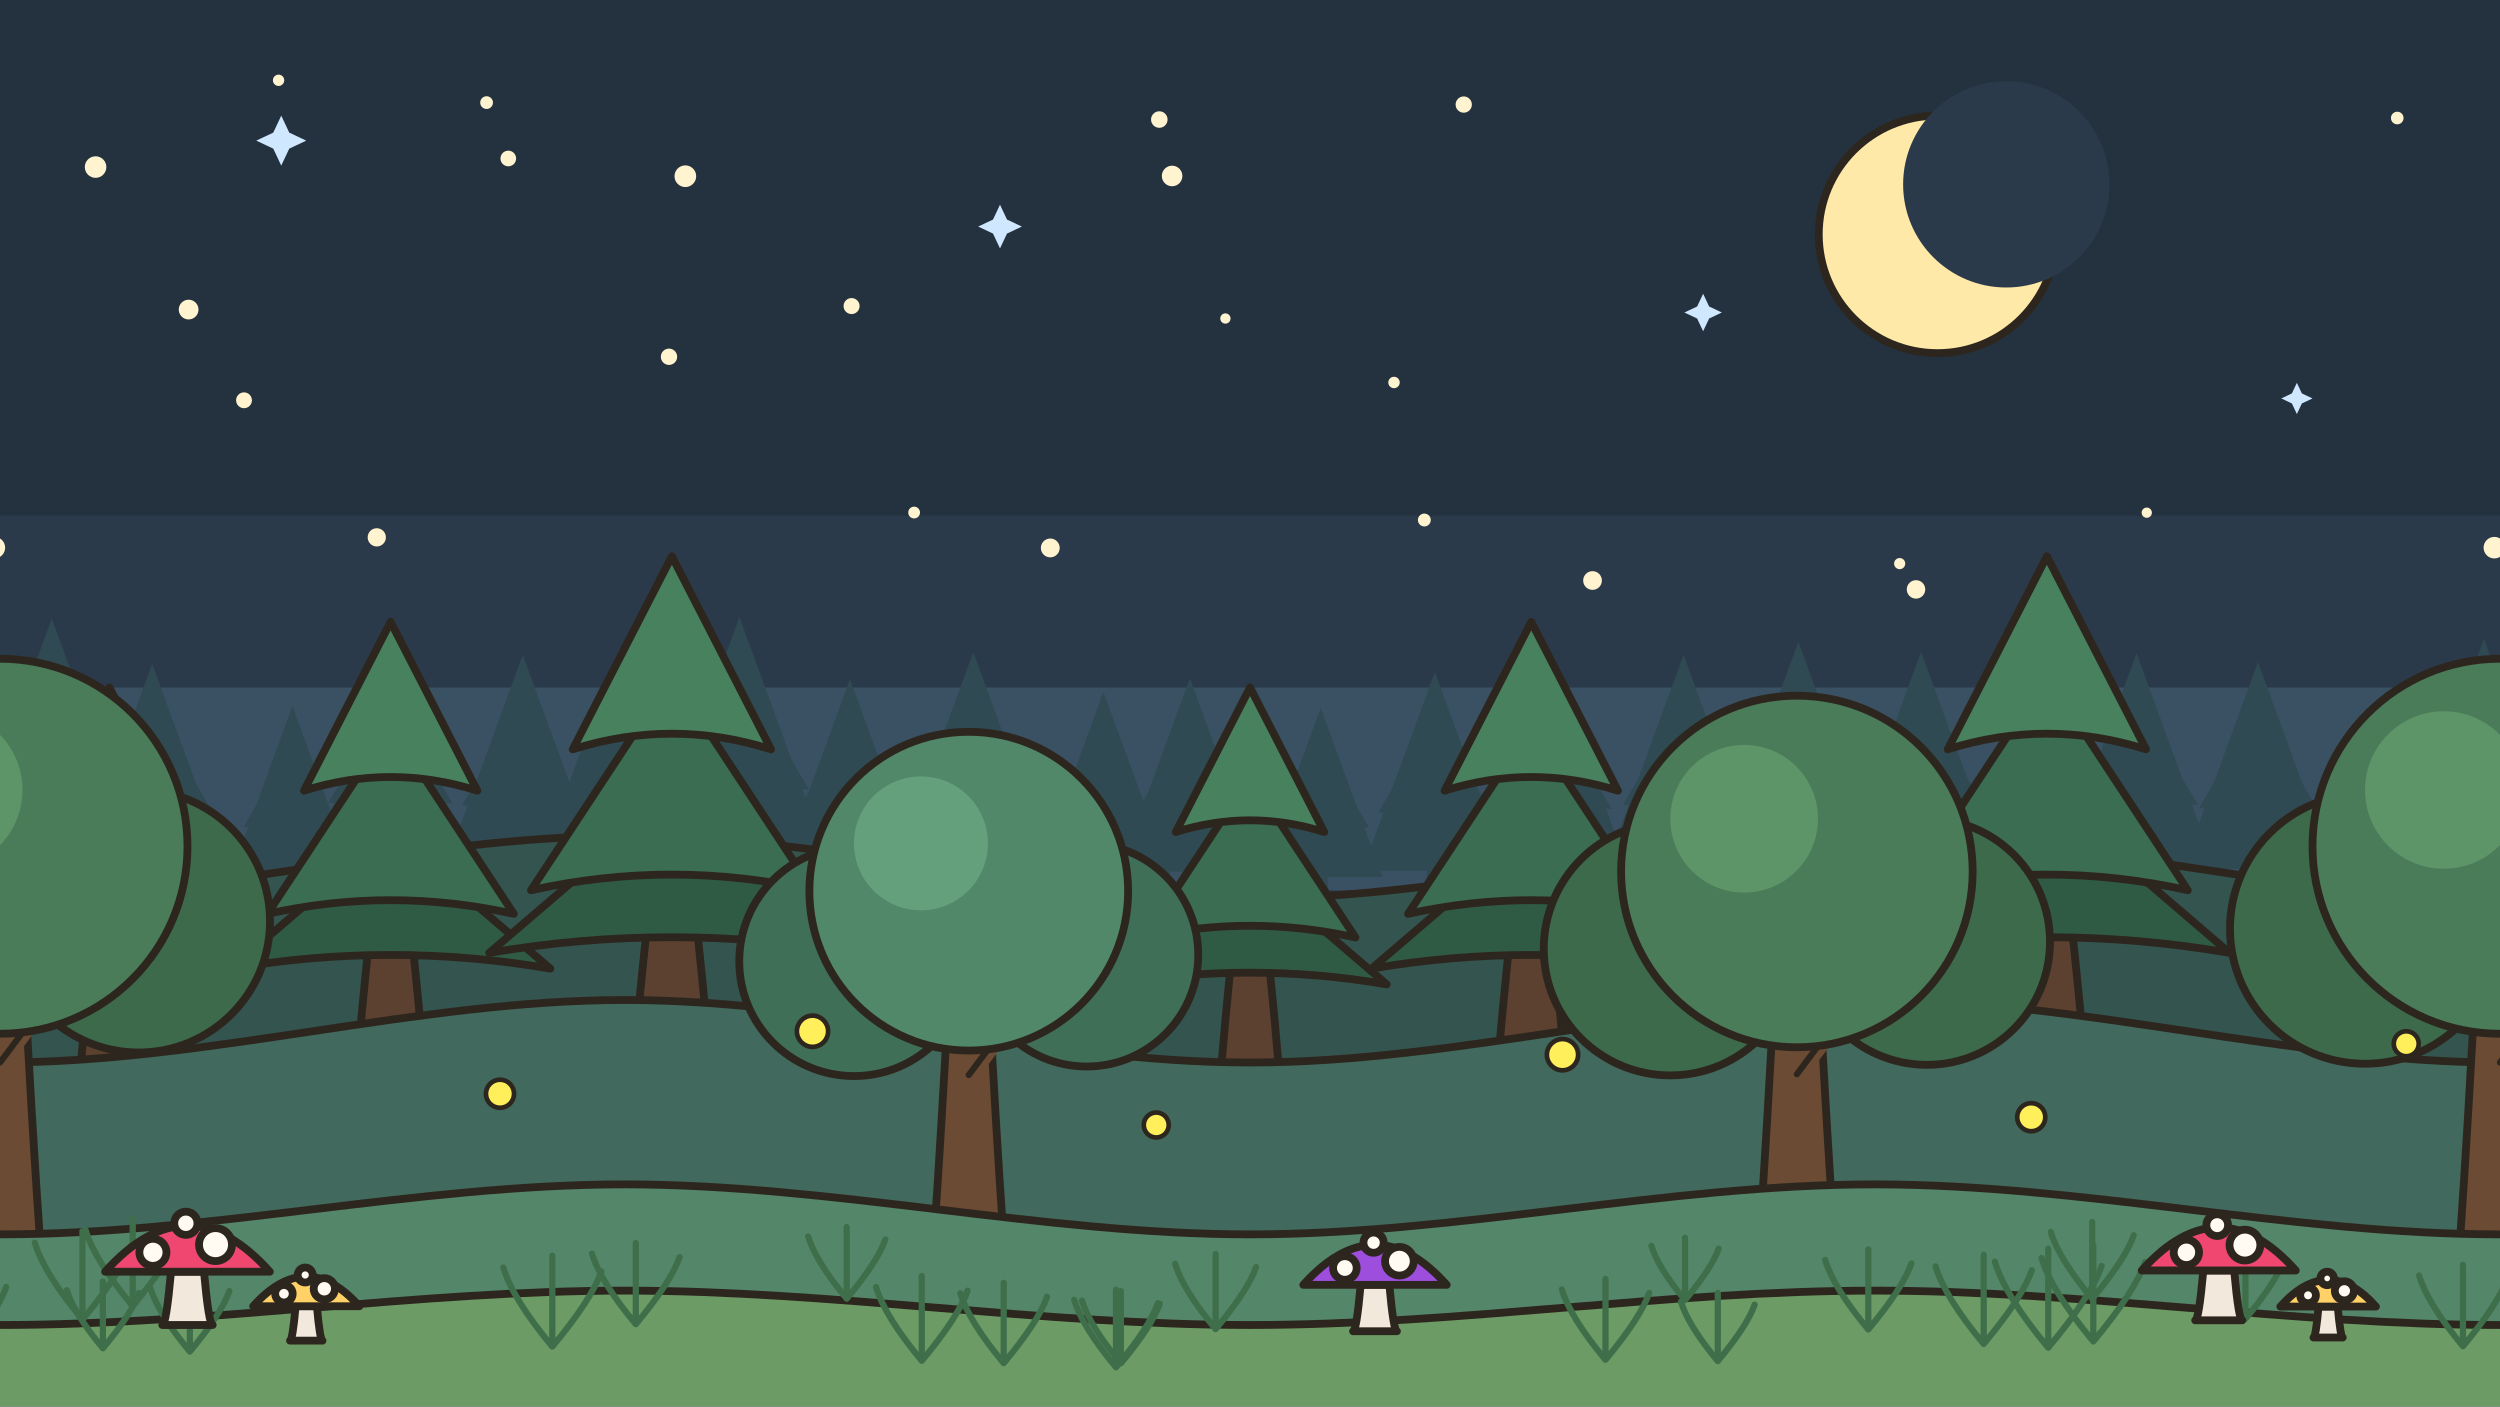
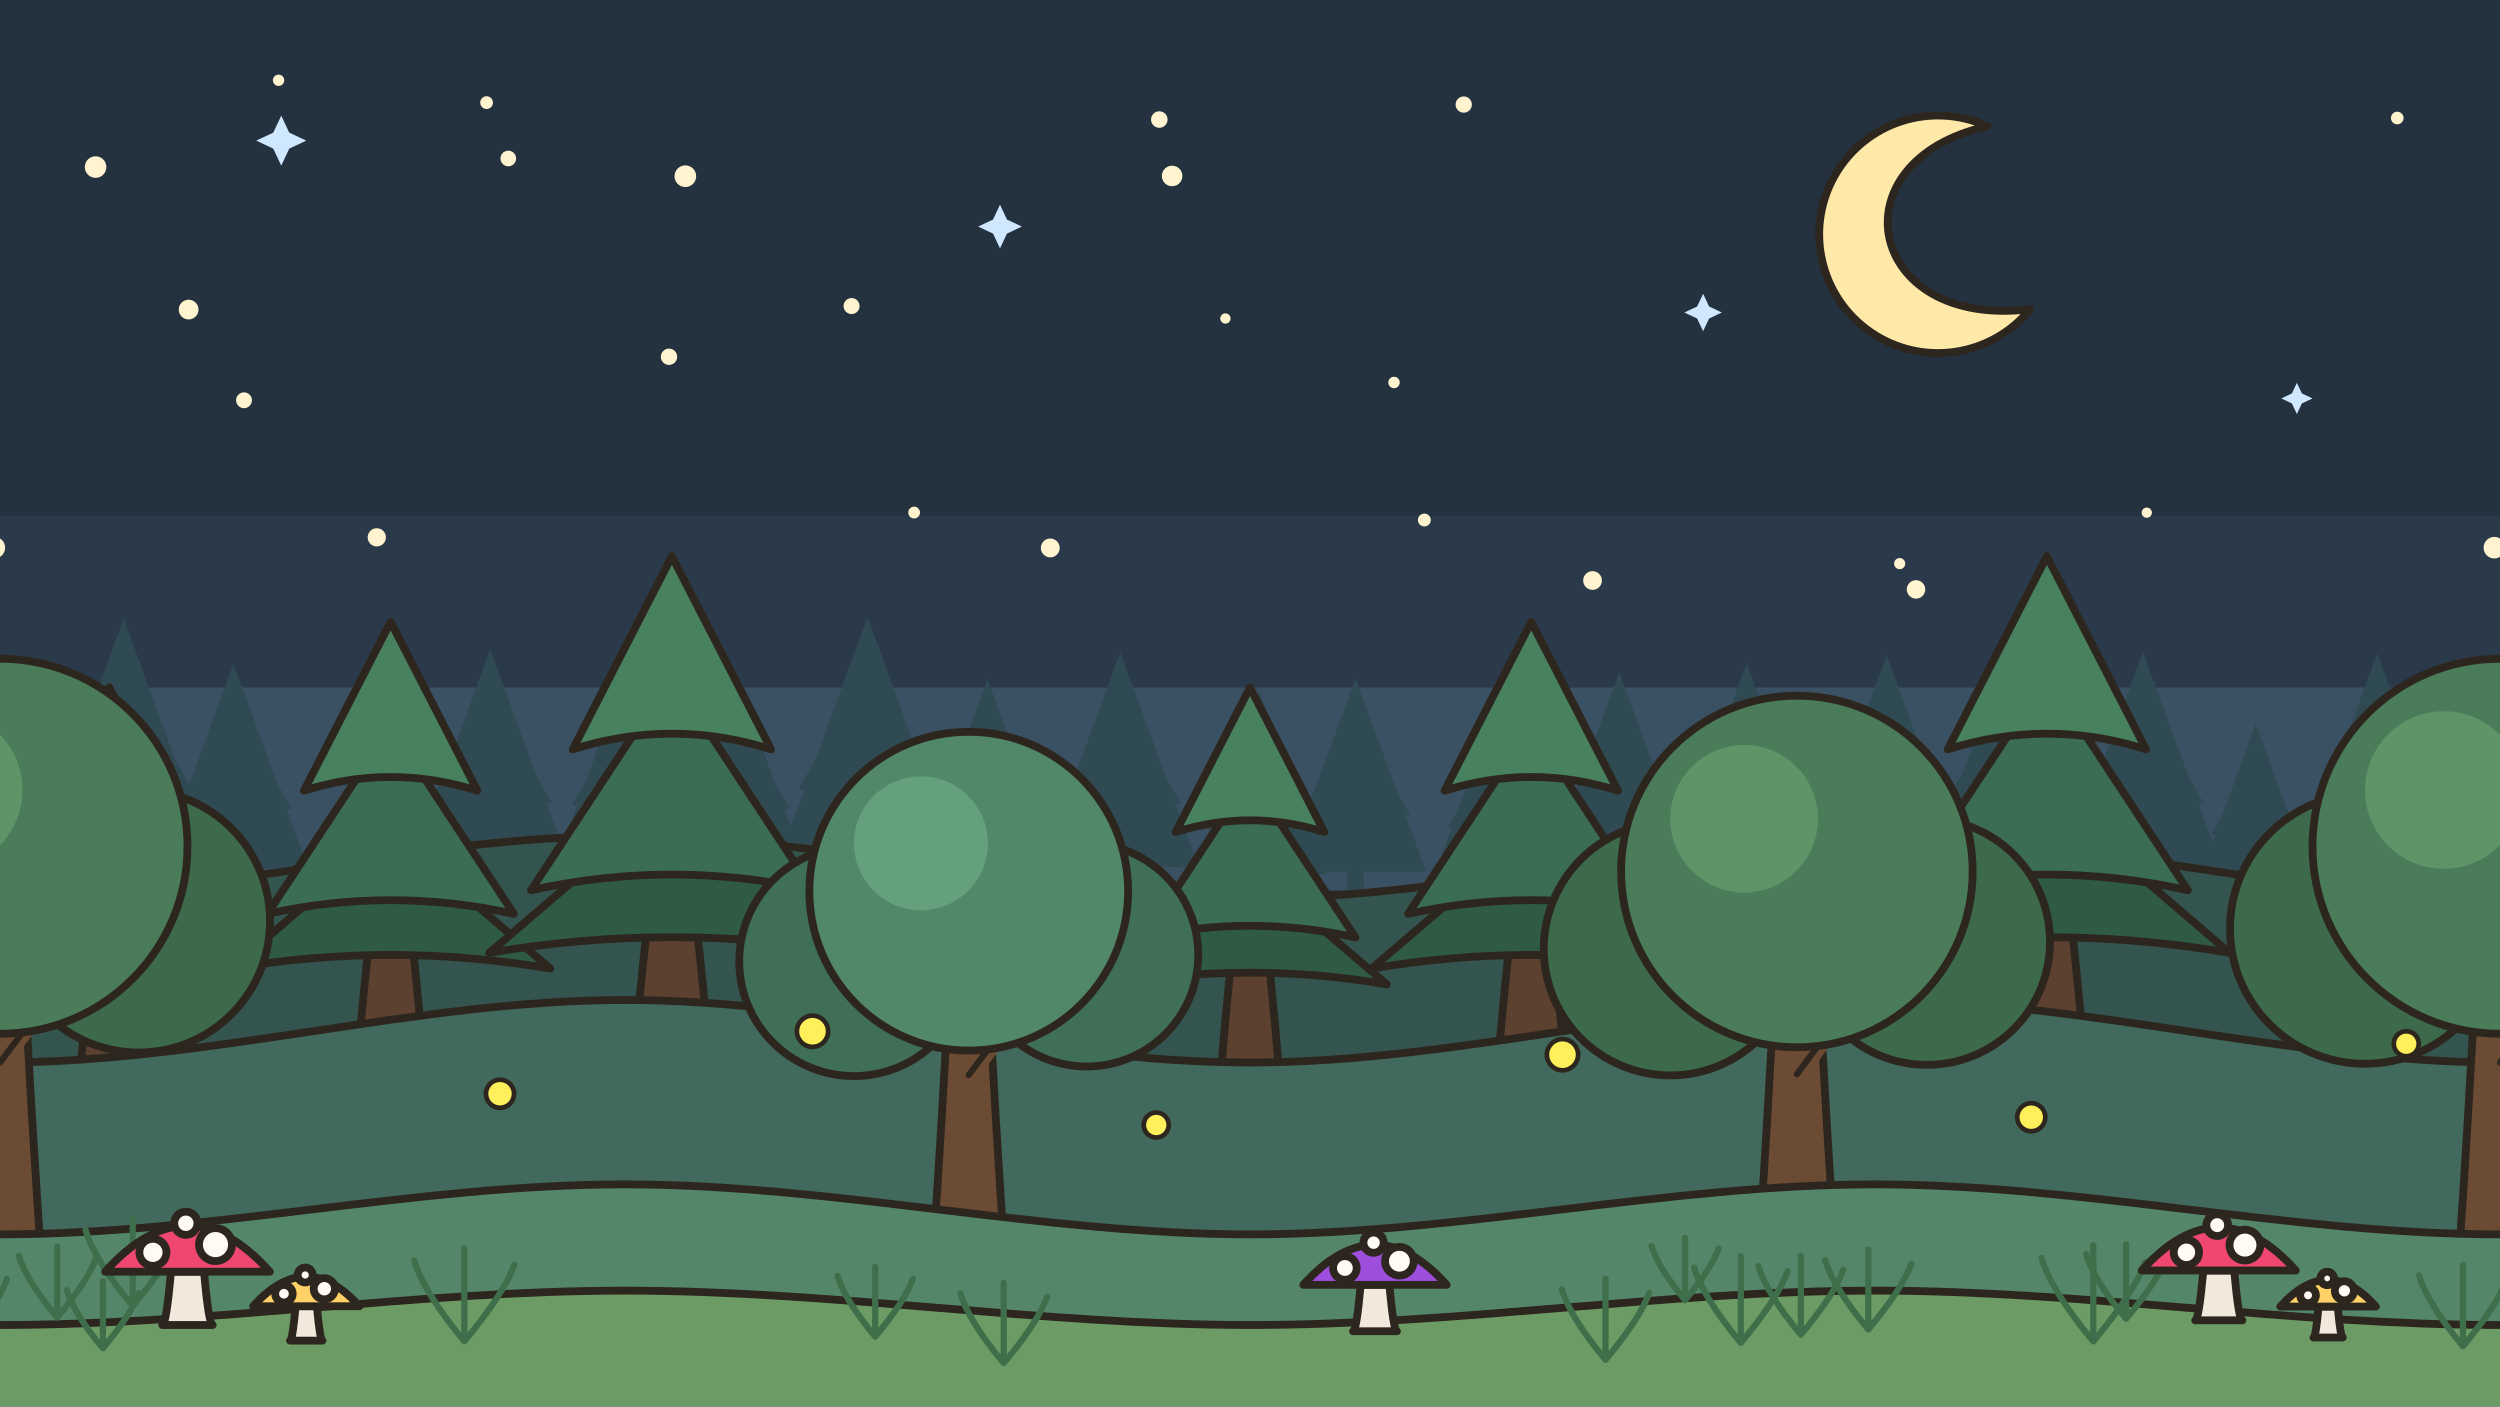
<svg xmlns="http://www.w3.org/2000/svg" viewBox="0 0 1600 900" preserveAspectRatio="xMidYMid slice" data-asset-id="bg_forest">
  <g id="background" stroke="#2d261e" stroke-width="5" stroke-linecap="round" stroke-linejoin="round">
    <rect x="0" y="0" width="1600" height="900" fill="#24313f" stroke="none" />
    <rect x="0" y="330" width="1600" height="140" fill="#2b3a4a" stroke="none" />
    <rect x="0" y="440" width="1600" height="130" fill="#3a5063" stroke="none" />
-     <circle cx="1240" cy="150" r="76" fill="#ffe9a8" stroke="#2d261e" stroke-width="5" />
-     <circle cx="1284" cy="118" r="66" fill="#2b3a4a" stroke="none" />
+     <path d="M1271.92 80.84A76 76 0 1 0 1299.28 197.88C1194.4 210.8 1173.12 102.88 1271.92 80.84Z" fill="#ffe9a8" stroke="#2d261e" stroke-width="5" />
    <g stroke="none">
      <circle cx="585.04" cy="328.03" r="3.77" fill="#fff4cf" />
      <circle cx="892.17" cy="244.79" r="3.66" fill="#fff4cf" />
      <circle cx="1019.22" cy="371.53" r="5.99" fill="#fff4cf" />
      <circle cx="178.29" cy="51.39" r="3.63" fill="#fff4cf" />
      <circle cx="545.01" cy="195.88" r="5.13" fill="#fff4cf" />
      <circle cx="784.26" cy="203.84" r="3.29" fill="#fff4cf" />
      <circle cx="120.72" cy="198.13" r="6.32" fill="#fff4cf" />
      <circle cx="1226.25" cy="377.22" r="5.91" fill="#fff4cf" />
      <circle cx="1215.79" cy="360.71" r="3.57" fill="#fff4cf" />
      <circle cx="1373.93" cy="328.11" r="3.28" fill="#fff4cf" />
      <circle cx="1534.24" cy="75.53" r="4.04" fill="#fff4cf" />
      <circle cx="61.17" cy="106.92" r="6.9" fill="#fff4cf" />
      <circle cx="750.15" cy="112.62" r="6.58" fill="#fff4cf" />
      <circle cx="936.79" cy="66.92" r="5.21" fill="#fff4cf" />
      <circle cx="1596.39" cy="350.51" r="6.9" fill="#fff4cf" />
-       <circle cx="-3.61" cy="350.51" r="6.9" fill="#fff4cf" />
+       <g transform="translate(-1600 0)">
+         <circle cx="1596.39" cy="350.51" r="6.9" fill="#fff4cf" />
+       </g>
      <circle cx="911.58" cy="332.81" r="4.12" fill="#fff4cf" />
      <circle cx="241.14" cy="343.9" r="5.84" fill="#fff4cf" />
      <circle cx="311.41" cy="65.67" r="4.08" fill="#fff4cf" />
      <circle cx="438.62" cy="112.78" r="6.94" fill="#fff4cf" />
      <circle cx="428.16" cy="228.33" r="5.23" fill="#fff4cf" />
      <circle cx="156.17" cy="256.18" r="5.07" fill="#fff4cf" />
      <circle cx="741.96" cy="76.51" r="5.29" fill="#fff4cf" />
      <circle cx="325.31" cy="101.43" r="5.01" fill="#fff4cf" />
      <circle cx="672.18" cy="350.68" r="6.03" fill="#fff4cf" />
    </g>
    <g stroke="none">
      <path d="M180 74L185.12 84.88L196 90L185.12 95.12L180 106L174.88 95.12L164 90L174.88 84.88Z" fill="#cfe8ff" />
      <path d="M640 131L644.48 140.52L654 145L644.48 149.48L640 159L635.52 149.48L626 145L635.52 140.52Z" fill="#cfe8ff" />
      <path d="M1090 188L1093.84 196.16L1102 200L1093.84 203.84L1090 212L1086.16 203.84L1078 200L1086.16 196.16Z" fill="#cfe8ff" />
      <path d="M1470 245L1473.2 251.8L1480 255L1473.2 258.2L1470 265L1466.8 258.2L1460 255L1466.8 251.8Z" fill="#cfe8ff" />
    </g>
    <g stroke="none">
-       <path d="M-45.66 585L-43.26 549.78L-33.65 549.78L-31.25 585Z" fill="#2f4a52" />
-       <path d="M-38.45 424.93L9.57 556.19L-86.47 556.19Z" fill="#2f4a52" />
-       <path d="M-38.45 453.74L-1 517.77L-75.91 517.77Z" fill="#2f4a52" />
-       <path d="M24.63 585L27.47 543.4L38.81 543.4L41.65 585Z" fill="#2f4a52" />
-       <path d="M33.14 395.91L89.87 550.96L-23.59 550.96Z" fill="#2f4a52" />
-       <path d="M33.14 429.95L77.39 505.58L-11.11 505.58Z" fill="#2f4a52" />
-       <path d="M90.19 585L92.59 549.78L102.2 549.78L104.6 585Z" fill="#2f4a52" />
-       <path d="M97.4 424.91L145.42 556.18L49.37 556.18Z" fill="#2f4a52" />
-       <path d="M97.4 453.73L134.86 517.76L59.94 517.76Z" fill="#2f4a52" />
-       <path d="M181.19 585L183.18 555.73L191.16 555.73L193.16 585Z" fill="#2f4a52" />
-       <path d="M187.17 451.96L227.08 561.05L147.26 561.05Z" fill="#2f4a52" />
-       <path d="M187.17 475.91L218.3 529.12L156.04 529.12Z" fill="#2f4a52" />
-       <path d="M242.15 585L244.69 547.74L254.85 547.74L257.39 585Z" fill="#2f4a52" />
-       <path d="M249.77 415.66L300.57 554.52L198.97 554.52Z" fill="#2f4a52" />
-       <path d="M249.77 446.14L289.4 513.88L210.14 513.88Z" fill="#2f4a52" />
-       <path d="M327.11 585L329.6 548.51L339.55 548.51L342.04 585Z" fill="#2f4a52" />
-       <path d="M334.57 419.13L384.33 555.14L284.81 555.14Z" fill="#2f4a52" />
-       <path d="M334.57 448.98L373.39 515.33L295.76 515.33Z" fill="#2f4a52" />
-       <path d="M384.94 585L387.34 549.8L396.94 549.8L399.34 585Z" fill="#2f4a52" />
-       <path d="M392.14 424.99L440.14 556.2L344.13 556.2Z" fill="#2f4a52" />
-       <path d="M392.14 453.79L429.58 517.79L354.69 517.79Z" fill="#2f4a52" />
-       <path d="M464.68 585L467.53 543.21L478.93 543.21L481.78 585Z" fill="#2f4a52" />
-       <path d="M473.23 395.02L530.23 550.8L416.24 550.8Z" fill="#2f4a52" />
-       <path d="M473.23 429.22L517.69 505.21L428.78 505.21Z" fill="#2f4a52" />
-       <path d="M537.24 585L539.49 551.94L548.51 551.94L550.76 585Z" fill="#2f4a52" />
-       <path d="M544 434.74L589.08 557.95L498.92 557.95Z" fill="#2f4a52" />
-       <path d="M544 461.79L579.16 521.89L508.84 521.89Z" fill="#2f4a52" />
-       <path d="M615.34 585L617.86 548.13L627.91 548.13L630.43 585Z" fill="#2f4a52" />
-       <path d="M622.88 417.4L673.16 554.83L572.6 554.83Z" fill="#2f4a52" />
-       <path d="M622.88 447.57L662.1 514.61L583.67 514.61Z" fill="#2f4a52" />
-       <path d="M699.81 585L701.94 553.74L710.46 553.74L712.59 585Z" fill="#2f4a52" />
-       <path d="M706.2 442.93L748.82 559.43L663.58 559.43Z" fill="#2f4a52" />
-       <path d="M706.2 468.5L739.44 525.33L672.95 525.33Z" fill="#2f4a52" />
-       <path d="M754.73 585L757 551.83L766.04 551.83L768.3 585Z" fill="#2f4a52" />
-       <path d="M761.52 434.22L806.75 557.86L716.29 557.86Z" fill="#2f4a52" />
-       <path d="M761.52 461.36L796.8 521.67L726.24 521.67Z" fill="#2f4a52" />
-       <path d="M839.31 585L841.29 555.97L849.21 555.97L851.19 585Z" fill="#2f4a52" />
-       <path d="M845.25 453.05L884.83 561.25L805.66 561.25Z" fill="#2f4a52" />
-       <path d="M845.25 476.8L876.12 529.58L814.37 529.58Z" fill="#2f4a52" />
-       <path d="M911.36 585L913.68 550.92L922.98 550.92L925.3 585Z" fill="#2f4a52" />
-       <path d="M918.33 430.09L964.8 557.12L871.86 557.12Z" fill="#2f4a52" />
-       <path d="M918.33 457.97L954.58 519.94L882.08 519.94Z" fill="#2f4a52" />
-       <path d="M986.62 585L989.03 549.7L998.65 549.7L1001.06 585Z" fill="#2f4a52" />
-       <path d="M993.84 424.56L1041.97 556.12L945.71 556.12Z" fill="#2f4a52" />
-       <path d="M993.84 453.44L1031.38 517.61L956.3 517.61Z" fill="#2f4a52" />
-       <path d="M1070.02 585L1072.51 548.52L1082.46 548.52L1084.95 585Z" fill="#2f4a52" />
-       <path d="M1077.49 419.17L1127.24 555.15L1027.74 555.15Z" fill="#2f4a52" />
-       <path d="M1077.49 449.02L1116.29 515.35L1038.68 515.35Z" fill="#2f4a52" />
-       <path d="M1143.11 585L1145.73 546.66L1156.18 546.66L1158.8 585Z" fill="#2f4a52" />
-       <path d="M1150.95 410.74L1203.23 553.63L1098.68 553.63Z" fill="#2f4a52" />
-       <path d="M1150.95 442.11L1191.73 511.81L1110.18 511.81Z" fill="#2f4a52" />
-       <path d="M1221.94 585L1224.46 548.09L1234.52 548.09L1237.04 585Z" fill="#2f4a52" />
-       <path d="M1229.49 417.25L1279.81 554.8L1179.16 554.8Z" fill="#2f4a52" />
-       <path d="M1229.49 447.44L1268.74 514.54L1190.24 514.54Z" fill="#2f4a52" />
-       <path d="M1290.18 585L1292 558.2L1299.31 558.2L1301.14 585Z" fill="#2f4a52" />
-       <path d="M1295.66 463.17L1332.21 563.07L1259.11 563.07Z" fill="#2f4a52" />
-       <path d="M1295.66 485.1L1324.17 533.83L1267.15 533.83Z" fill="#2f4a52" />
-       <path d="M1359.9 585L1362.4 548.29L1372.41 548.29L1374.92 585Z" fill="#2f4a52" />
-       <path d="M1367.41 418.14L1417.46 554.97L1317.35 554.97Z" fill="#2f4a52" />
-       <path d="M1367.41 448.18L1406.45 514.92L1328.36 514.92Z" fill="#2f4a52" />
-       <path d="M1437.85 585L1440.27 549.54L1449.94 549.54L1452.36 585Z" fill="#2f4a52" />
-       <path d="M1445.1 423.8L1493.46 555.98L1396.75 555.98Z" fill="#2f4a52" />
-       <path d="M1445.1 452.82L1482.82 517.3L1407.38 517.3Z" fill="#2f4a52" />
-       <path d="M1511.79 585L1513.79 555.74L1521.77 555.74L1523.76 585Z" fill="#2f4a52" />
-       <path d="M1517.78 452L1557.68 561.06L1477.88 561.06Z" fill="#2f4a52" />
-       <path d="M1517.78 475.94L1548.9 529.14L1486.65 529.14Z" fill="#2f4a52" />
-       <path d="M1581.84 585L1584.49 546.27L1595.05 546.27L1597.69 585Z" fill="#2f4a52" />
-       <path d="M1589.77 408.95L1642.58 553.31L1536.95 553.31Z" fill="#2f4a52" />
-       <path d="M1589.77 440.64L1630.96 511.06L1548.57 511.06Z" fill="#2f4a52" />
+       <path d="M-5.66 585L-3.26 549.78L6.35 549.78L8.75 585Z" fill="#2f4a52" />
+       <path d="M1.55 424.93L49.57 556.19L-46.47 556.19Z" fill="#2f4a52" />
+       <path d="M1.55 453.74L39 517.77L-35.91 517.77Z" fill="#2f4a52" />
+       <g transform="translate(1600 0)">
+         <path d="M-5.66 585L-3.26 549.78L6.35 549.78L8.75 585Z" fill="#2f4a52" />
+         <path d="M1.55 424.93L49.57 556.19L-46.47 556.19Z" fill="#2f4a52" />
+         <path d="M1.55 453.74L39 517.77L-35.91 517.77Z" fill="#2f4a52" />
+       </g>
+       <path d="M70.63 585L73.47 543.4L84.81 543.4L87.65 585Z" fill="#2f4a52" />
+       <path d="M79.14 395.91L135.87 550.96L22.41 550.96Z" fill="#2f4a52" />
+       <path d="M79.14 429.95L123.39 505.58L34.89 505.58Z" fill="#2f4a52" />
+       <path d="M142.19 585L144.59 549.78L154.2 549.78L156.6 585Z" fill="#2f4a52" />
+       <path d="M149.4 424.91L197.42 556.18L101.37 556.18Z" fill="#2f4a52" />
+       <path d="M149.4 453.73L186.86 517.76L111.94 517.76Z" fill="#2f4a52" />
+       <path d="M239.19 585L241.18 555.73L249.16 555.73L251.16 585Z" fill="#2f4a52" />
+       <path d="M245.17 451.96L285.08 561.05L205.26 561.05Z" fill="#2f4a52" />
+       <path d="M245.17 475.91L276.3 529.12L214.04 529.12Z" fill="#2f4a52" />
+       <path d="M306.15 585L308.69 547.74L318.85 547.74L321.39 585Z" fill="#2f4a52" />
+       <path d="M313.77 415.66L364.57 554.52L262.97 554.52Z" fill="#2f4a52" />
+       <path d="M313.77 446.14L353.4 513.88L274.14 513.88Z" fill="#2f4a52" />
+       <path d="M397.11 585L399.6 548.51L409.55 548.51L412.04 585Z" fill="#2f4a52" />
+       <path d="M404.57 419.13L454.33 555.14L354.81 555.14Z" fill="#2f4a52" />
+       <path d="M404.57 448.98L443.39 515.33L365.76 515.33Z" fill="#2f4a52" />
+       <path d="M460.94 585L463.34 549.8L472.94 549.8L475.34 585Z" fill="#2f4a52" />
+       <path d="M468.14 424.99L516.14 556.2L420.13 556.2Z" fill="#2f4a52" />
+       <path d="M468.14 453.79L505.58 517.79L430.69 517.79Z" fill="#2f4a52" />
+       <path d="M546.68 585L549.53 543.21L560.93 543.21L563.78 585Z" fill="#2f4a52" />
+       <path d="M555.23 395.02L612.23 550.8L498.24 550.8Z" fill="#2f4a52" />
+       <path d="M555.23 429.22L599.69 505.21L510.78 505.21Z" fill="#2f4a52" />
+       <path d="M625.24 585L627.49 551.94L636.51 551.94L638.76 585Z" fill="#2f4a52" />
+       <path d="M632 434.74L677.08 557.95L586.92 557.95Z" fill="#2f4a52" />
+       <path d="M632 461.79L667.16 521.89L596.84 521.89Z" fill="#2f4a52" />
+       <path d="M709.34 585L711.86 548.13L721.91 548.13L724.43 585Z" fill="#2f4a52" />
+       <path d="M716.88 417.4L767.16 554.83L666.6 554.83Z" fill="#2f4a52" />
+       <path d="M716.88 447.57L756.1 514.61L677.67 514.61Z" fill="#2f4a52" />
+       <path d="M799.81 585L801.94 553.74L810.46 553.74L812.59 585Z" fill="#2f4a52" />
+       <path d="M806.2 442.93L848.82 559.43L763.58 559.43Z" fill="#2f4a52" />
+       <path d="M806.2 468.5L839.44 525.33L772.95 525.33Z" fill="#2f4a52" />
+       <path d="M860.73 585L863 551.83L872.04 551.83L874.3 585Z" fill="#2f4a52" />
+       <path d="M867.52 434.22L912.75 557.86L822.29 557.86Z" fill="#2f4a52" />
+       <path d="M867.52 461.36L902.8 521.67L832.24 521.67Z" fill="#2f4a52" />
+       <path d="M951.31 585L953.29 555.97L961.21 555.97L963.19 585Z" fill="#2f4a52" />
+       <path d="M957.25 453.05L996.83 561.25L917.66 561.25Z" fill="#2f4a52" />
+       <path d="M957.25 476.8L988.12 529.58L926.37 529.58Z" fill="#2f4a52" />
+       <path d="M1029.36 585L1031.68 550.92L1040.98 550.92L1043.3 585Z" fill="#2f4a52" />
+       <path d="M1036.33 430.09L1082.8 557.12L989.86 557.12Z" fill="#2f4a52" />
+       <path d="M1036.33 457.97L1072.58 519.94L1000.08 519.94Z" fill="#2f4a52" />
+       <path d="M1110.62 585L1113.03 549.7L1122.65 549.7L1125.06 585Z" fill="#2f4a52" />
+       <path d="M1117.84 424.56L1165.97 556.12L1069.71 556.12Z" fill="#2f4a52" />
+       <path d="M1117.84 453.44L1155.38 517.61L1080.3 517.61Z" fill="#2f4a52" />
+       <path d="M1200.02 585L1202.51 548.52L1212.46 548.52L1214.95 585Z" fill="#2f4a52" />
+       <path d="M1207.49 419.17L1257.24 555.15L1157.74 555.15Z" fill="#2f4a52" />
+       <path d="M1207.49 449.02L1246.29 515.35L1168.68 515.35Z" fill="#2f4a52" />
+       <path d="M1279.11 585L1281.73 546.66L1292.18 546.66L1294.8 585Z" fill="#2f4a52" />
+       <path d="M1286.95 410.74L1339.23 553.63L1234.68 553.63Z" fill="#2f4a52" />
+       <path d="M1286.95 442.11L1327.73 511.81L1246.18 511.81Z" fill="#2f4a52" />
+       <path d="M1363.94 585L1366.46 548.09L1376.52 548.09L1379.04 585Z" fill="#2f4a52" />
+       <path d="M1371.49 417.25L1421.81 554.8L1321.16 554.8Z" fill="#2f4a52" />
+       <path d="M1371.49 447.44L1410.74 514.54L1332.24 514.54Z" fill="#2f4a52" />
+       <path d="M1438.18 585L1440 558.2L1447.31 558.2L1449.14 585Z" fill="#2f4a52" />
+       <path d="M1443.66 463.17L1480.21 563.07L1407.11 563.07Z" fill="#2f4a52" />
+       <path d="M1443.66 485.1L1472.17 533.83L1415.15 533.83Z" fill="#2f4a52" />
+       <path d="M1513.9 585L1516.4 548.29L1526.41 548.29L1528.92 585Z" fill="#2f4a52" />
+       <path d="M1521.41 418.14L1571.46 554.97L1471.35 554.97Z" fill="#2f4a52" />
+       <path d="M1521.41 448.18L1560.45 514.92L1482.36 514.92Z" fill="#2f4a52" />
    </g>
    <path d="M0 575C133.33 575 266.67 535 400 535C533.33 535 666.67 575 800 575C933.33 575 1066.67 535 1200 535C1333.33 535 1466.67 575 1600 575L1600 900L0 900Z" fill="#33544f" stroke="none" />
    <path d="M0 575C133.33 575 266.67 535 400 535C533.33 535 666.67 575 800 575C933.33 575 1066.67 535 1200 535C1333.33 535 1466.67 575 1600 575" fill="none" stroke="#2d261e" stroke-width="5" stroke-linecap="butt" />
    <path d="M51 690Q53.8 655.8 58 614L82 614Q86.2 655.8 89 690Z" fill="#5c4130" stroke="#2d261e" stroke-width="5" stroke-linejoin="round" />
    <path d="M70 555L157.5 630Q70 615 -17.5 630Z" fill="#2f5b45" stroke="#2d261e" stroke-width="5" stroke-linejoin="round" />
    <path d="M70 497.5L137.5 600Q70 585 2.5 600Z" fill="#3a6d51" stroke="#2d261e" stroke-width="5" stroke-linejoin="round" />
    <path d="M70 440L117.5 532.5Q70 517.5 22.5 532.5Z" fill="#48815d" stroke="#2d261e" stroke-width="5" stroke-linejoin="round" />
-     <path d="M1651 690Q1653.8 655.8 1658 614L1682 614Q1686.2 655.8 1689 690Z" fill="#5c4130" stroke="#2d261e" stroke-width="5" stroke-linejoin="round" />
-     <path d="M1670 555L1757.5 630Q1670 615 1582.5 630Z" fill="#2f5b45" stroke="#2d261e" stroke-width="5" stroke-linejoin="round" />
-     <path d="M1670 497.5L1737.5 600Q1670 585 1602.5 600Z" fill="#3a6d51" stroke="#2d261e" stroke-width="5" stroke-linejoin="round" />
-     <path d="M1670 440L1717.5 532.5Q1670 517.5 1622.5 532.5Z" fill="#48815d" stroke="#2d261e" stroke-width="5" stroke-linejoin="round" />
+     <g transform="translate(1600 0)">
+       <path d="M51 690Q53.8 655.8 58 614L82 614Q86.2 655.8 89 690Z" fill="#5c4130" stroke="#2d261e" stroke-width="5" stroke-linejoin="round" />
+       <path d="M70 555L157.5 630Q70 615 -17.5 630Z" fill="#2f5b45" stroke="#2d261e" stroke-width="5" stroke-linejoin="round" />
+       <path d="M70 497.5L137.5 600Q70 585 2.5 600Z" fill="#3a6d51" stroke="#2d261e" stroke-width="5" stroke-linejoin="round" />
+       <path d="M70 440L117.5 532.5Q70 517.5 22.5 532.5Z" fill="#48815d" stroke="#2d261e" stroke-width="5" stroke-linejoin="round" />
+     </g>
    <path d="M227.81 690Q231.08 651.26 235.98 603.92L264.02 603.92Q268.92 651.26 272.19 690Z" fill="#5c4130" stroke="#2d261e" stroke-width="5" stroke-linejoin="round" />
    <path d="M250 532.32L352.2 619.92Q250 602.4 147.8 619.92Z" fill="#2f5b45" stroke="#2d261e" stroke-width="5" stroke-linejoin="round" />
    <path d="M250 465.16L328.84 584.88Q250 567.36 171.16 584.88Z" fill="#3a6d51" stroke="#2d261e" stroke-width="5" stroke-linejoin="round" />
    <path d="M250 398L305.48 506.04Q250 488.52 194.52 506.04Z" fill="#48815d" stroke="#2d261e" stroke-width="5" stroke-linejoin="round" />
    <path d="M404.62 690Q408.36 646.73 413.97 593.84L446.03 593.84Q451.64 646.73 455.38 690Z" fill="#5c4130" stroke="#2d261e" stroke-width="5" stroke-linejoin="round" />
    <path d="M430 509.64L546.9 609.84Q430 589.8 313.1 609.84Z" fill="#2f5b45" stroke="#2d261e" stroke-width="5" stroke-linejoin="round" />
    <path d="M430 432.82L520.18 569.76Q430 549.72 339.82 569.76Z" fill="#3a6d51" stroke="#2d261e" stroke-width="5" stroke-linejoin="round" />
    <path d="M430 356L493.46 479.58Q430 459.54 366.54 479.58Z" fill="#48815d" stroke="#2d261e" stroke-width="5" stroke-linejoin="round" />
    <path d="M781 690Q783.8 655.8 788 614L812 614Q816.2 655.8 819 690Z" fill="#5c4130" stroke="#2d261e" stroke-width="5" stroke-linejoin="round" />
    <path d="M800 555L887.5 630Q800 615 712.5 630Z" fill="#2f5b45" stroke="#2d261e" stroke-width="5" stroke-linejoin="round" />
    <path d="M800 497.5L867.5 600Q800 585 732.5 600Z" fill="#3a6d51" stroke="#2d261e" stroke-width="5" stroke-linejoin="round" />
    <path d="M800 440L847.5 532.5Q800 517.5 752.5 532.5Z" fill="#48815d" stroke="#2d261e" stroke-width="5" stroke-linejoin="round" />
    <path d="M957.81 690Q961.08 651.26 965.98 603.92L994.02 603.92Q998.92 651.26 1002.19 690Z" fill="#5c4130" stroke="#2d261e" stroke-width="5" stroke-linejoin="round" />
    <path d="M980 532.32L1082.2 619.92Q980 602.4 877.8 619.92Z" fill="#2f5b45" stroke="#2d261e" stroke-width="5" stroke-linejoin="round" />
    <path d="M980 465.16L1058.84 584.88Q980 567.36 901.16 584.88Z" fill="#3a6d51" stroke="#2d261e" stroke-width="5" stroke-linejoin="round" />
    <path d="M980 398L1035.48 506.04Q980 488.52 924.52 506.04Z" fill="#48815d" stroke="#2d261e" stroke-width="5" stroke-linejoin="round" />
    <path d="M1284.62 690Q1288.36 646.73 1293.97 593.84L1326.03 593.84Q1331.64 646.73 1335.38 690Z" fill="#5c4130" stroke="#2d261e" stroke-width="5" stroke-linejoin="round" />
    <path d="M1310 509.64L1426.9 609.84Q1310 589.8 1193.1 609.84Z" fill="#2f5b45" stroke="#2d261e" stroke-width="5" stroke-linejoin="round" />
    <path d="M1310 432.82L1400.18 569.76Q1310 549.72 1219.82 569.76Z" fill="#3a6d51" stroke="#2d261e" stroke-width="5" stroke-linejoin="round" />
    <path d="M1310 356L1373.46 479.58Q1310 459.54 1246.54 479.58Z" fill="#48815d" stroke="#2d261e" stroke-width="5" stroke-linejoin="round" />
    <path d="M1581 690Q1583.8 655.8 1588 614L1612 614Q1616.2 655.8 1619 690Z" fill="#5c4130" stroke="#2d261e" stroke-width="5" stroke-linejoin="round" />
    <path d="M1600 555L1687.5 630Q1600 615 1512.5 630Z" fill="#2f5b45" stroke="#2d261e" stroke-width="5" stroke-linejoin="round" />
    <path d="M1600 497.5L1667.5 600Q1600 585 1532.5 600Z" fill="#3a6d51" stroke="#2d261e" stroke-width="5" stroke-linejoin="round" />
    <path d="M1600 440L1647.5 532.5Q1600 517.5 1552.5 532.5Z" fill="#48815d" stroke="#2d261e" stroke-width="5" stroke-linejoin="round" />
-     <path d="M-19 690Q-16.2 655.8 -12 614L12 614Q16.2 655.8 19 690Z" fill="#5c4130" stroke="#2d261e" stroke-width="5" stroke-linejoin="round" />
-     <path d="M0 555L87.5 630Q0 615 -87.5 630Z" fill="#2f5b45" stroke="#2d261e" stroke-width="5" stroke-linejoin="round" />
-     <path d="M0 497.5L67.5 600Q0 585 -67.5 600Z" fill="#3a6d51" stroke="#2d261e" stroke-width="5" stroke-linejoin="round" />
-     <path d="M0 440L47.5 532.5Q0 517.5 -47.5 532.5Z" fill="#48815d" stroke="#2d261e" stroke-width="5" stroke-linejoin="round" />
+     <g transform="translate(-1600 0)">
+       <path d="M1581 690Q1583.8 655.8 1588 614L1612 614Q1616.2 655.8 1619 690Z" fill="#5c4130" stroke="#2d261e" stroke-width="5" stroke-linejoin="round" />
+       <path d="M1600 555L1687.5 630Q1600 615 1512.5 630Z" fill="#2f5b45" stroke="#2d261e" stroke-width="5" stroke-linejoin="round" />
+       <path d="M1600 497.5L1667.5 600Q1600 585 1532.5 600Z" fill="#3a6d51" stroke="#2d261e" stroke-width="5" stroke-linejoin="round" />
+       <path d="M1600 440L1647.5 532.5Q1600 517.5 1552.5 532.5Z" fill="#48815d" stroke="#2d261e" stroke-width="5" stroke-linejoin="round" />
+     </g>
    <path d="M0 680C133.33 680 266.67 640 400 640C533.33 640 666.67 680 800 680C933.33 680 1066.67 640 1200 640C1333.33 640 1466.67 680 1600 680L1600 900L0 900Z" fill="#41695d" stroke="none" />
    <path d="M0 680C133.33 680 266.67 640 400 640C533.33 640 666.67 680 800 680C933.33 680 1066.67 640 1200 640C1333.33 640 1466.67 680 1600 680" fill="none" stroke="#2d261e" stroke-width="5" stroke-linecap="butt" />
    <path d="M-26 800Q-20.25 717.2 -15 616L15 616Q20.25 717.2 26 800Z" fill="#6b4b34" stroke="#2d261e" stroke-width="5" stroke-linejoin="round" />
    <path d="M0 656L-64 588M0 680L60 600" fill="none" stroke="#6b4b34" stroke-width="12" stroke-linecap="round" />
    <path d="M0 656L-64 588M0 680L60 600" fill="none" stroke="#2d261e" stroke-width="4" stroke-linecap="round" />
    <circle cx="-86.4" cy="594.4" r="86.4" fill="#3c6a4b" stroke="#2d261e" stroke-width="5" />
    <circle cx="88.8" cy="589.6" r="84" fill="#3c6a4b" stroke="#2d261e" stroke-width="5" />
    <circle cx="0" cy="541.6" r="120" fill="#4a7c59" stroke="#2d261e" stroke-width="5" />
    <circle cx="-36" cy="505.6" r="50.4" fill="#5d9468" stroke="none" />
-     <path d="M1574 800Q1579.75 717.2 1585 616L1615 616Q1620.25 717.2 1626 800Z" fill="#6b4b34" stroke="#2d261e" stroke-width="5" stroke-linejoin="round" />
-     <path d="M1600 656L1536 588M1600 680L1660 600" fill="none" stroke="#6b4b34" stroke-width="12" stroke-linecap="round" />
-     <path d="M1600 656L1536 588M1600 680L1660 600" fill="none" stroke="#2d261e" stroke-width="4" stroke-linecap="round" />
-     <circle cx="1513.6" cy="594.4" r="86.4" fill="#3c6a4b" stroke="#2d261e" stroke-width="5" />
-     <circle cx="1688.8" cy="589.6" r="84" fill="#3c6a4b" stroke="#2d261e" stroke-width="5" />
-     <circle cx="1600" cy="541.6" r="120" fill="#4a7c59" stroke="#2d261e" stroke-width="5" />
-     <circle cx="1564" cy="505.6" r="50.4" fill="#5d9468" stroke="none" />
+     <g transform="translate(1600 0)">
+       <path d="M-26 800Q-20.25 717.2 -15 616L15 616Q20.25 717.2 26 800Z" fill="#6b4b34" stroke="#2d261e" stroke-width="5" stroke-linejoin="round" />
+       <path d="M0 656L-64 588M0 680L60 600" fill="none" stroke="#6b4b34" stroke-width="12" stroke-linecap="round" />
+       <path d="M0 656L-64 588M0 680L60 600" fill="none" stroke="#2d261e" stroke-width="4" stroke-linecap="round" />
+       <circle cx="-86.4" cy="594.4" r="86.4" fill="#3c6a4b" stroke="#2d261e" stroke-width="5" />
+       <circle cx="88.8" cy="589.6" r="84" fill="#3c6a4b" stroke="#2d261e" stroke-width="5" />
+       <circle cx="0" cy="541.6" r="120" fill="#4a7c59" stroke="#2d261e" stroke-width="5" />
+       <circle cx="-36" cy="505.6" r="50.4" fill="#5d9468" stroke="none" />
+     </g>
    <path d="M597.9 790Q602.79 719.62 607.25 633.6L632.75 633.6Q637.21 719.62 642.1 790Z" fill="#6b4b34" stroke="#2d261e" stroke-width="5" stroke-linejoin="round" />
    <path d="M620 667.6L565.6 609.8M620 688L671 620" fill="none" stroke="#6b4b34" stroke-width="12" stroke-linecap="round" />
    <path d="M620 667.6L565.6 609.8M620 688L671 620" fill="none" stroke="#2d261e" stroke-width="4" stroke-linecap="round" />
    <circle cx="546.56" cy="615.24" r="73.44" fill="#3f6f57" stroke="#2d261e" stroke-width="5" />
    <circle cx="695.48" cy="611.16" r="71.4" fill="#3f6f57" stroke="#2d261e" stroke-width="5" />
    <circle cx="620" cy="570.36" r="102" fill="#52886a" stroke="#2d261e" stroke-width="5" />
    <circle cx="589.4" cy="539.76" r="42.84" fill="#65a07d" stroke="none" />
    <path d="M1125.63 800Q1131.02 722.38 1135.94 627.5L1164.06 627.5Q1168.98 722.38 1174.38 800Z" fill="#6b4b34" stroke="#2d261e" stroke-width="5" stroke-linejoin="round" />
    <path d="M1150 665L1090 601.25M1150 687.5L1206.25 612.5" fill="none" stroke="#6b4b34" stroke-width="12" stroke-linecap="round" />
    <path d="M1150 665L1090 601.25M1150 687.5L1206.25 612.5" fill="none" stroke="#2d261e" stroke-width="4" stroke-linecap="round" />
    <circle cx="1069" cy="607.25" r="81" fill="#3c6a4b" stroke="#2d261e" stroke-width="5" />
    <circle cx="1233.25" cy="602.75" r="78.75" fill="#3c6a4b" stroke="#2d261e" stroke-width="5" />
    <circle cx="1150" cy="557.75" r="112.5" fill="#4a7c59" stroke="#2d261e" stroke-width="5" />
    <circle cx="1116.25" cy="524" r="47.25" fill="#5d9468" stroke="none" />
    <path d="M0 790C133.33 790 266.67 758 400 758C533.33 758 666.67 790 800 790C933.33 790 1066.67 758 1200 758C1333.33 758 1466.67 790 1600 790L1600 900L0 900Z" fill="#54866a" stroke="none" />
    <path d="M0 790C133.33 790 266.67 758 400 758C533.33 758 666.67 790 800 790C933.33 790 1066.67 758 1200 758C1333.33 758 1466.67 790 1600 790" fill="none" stroke="#2d261e" stroke-width="5" stroke-linecap="butt" />
    <path d="M0 848C133.33 848 266.67 826 400 826C533.33 826 666.67 848 800 848C933.33 848 1066.67 826 1200 826C1333.33 826 1466.67 848 1600 848L1600 900L0 900Z" fill="#6d9b65" stroke="none" />
    <path d="M0 848C133.33 848 266.67 826 400 826C533.33 826 666.67 848 800 848C933.33 848 1066.67 826 1200 826C1333.33 826 1466.67 848 1600 848" fill="none" stroke="#2d261e" stroke-width="5" stroke-linecap="butt" />
    <g>
+       <path d="M1114.12 859.43Q1090.02 830.51 1084.23 811.23M1114.12 859.43L1114.12 804M1114.12 859.43Q1138.21 830.51 1144 813.64" fill="none" stroke="#3f6f4a" stroke-width="4" stroke-linecap="round" />
+       <path d="M297.17 858.4Q271.36 827.43 265.17 806.78M297.17 858.4L297.17 799.04M297.17 858.4Q322.98 827.43 329.17 809.36" fill="none" stroke="#3f6f4a" stroke-width="4" stroke-linecap="round" />
      <path d="M1195.7 850.87Q1173.43 824.15 1168.09 806.34M1195.7 850.87L1195.7 799.66M1195.7 850.87Q1217.96 824.15 1223.31 808.56" fill="none" stroke="#3f6f4a" stroke-width="4" stroke-linecap="round" />
      <path d="M84.93 835.89Q60.62 806.72 54.79 787.28M84.93 835.89L84.93 779.99M84.93 835.89Q109.24 806.72 115.07 789.71" fill="none" stroke="#3f6f4a" stroke-width="4" stroke-linecap="round" />
      <path d="M65.85 862.89Q47.25 840.57 42.79 825.69M65.85 862.89L65.85 820.11M65.85 862.89Q84.45 840.57 88.91 827.55" fill="none" stroke="#3f6f4a" stroke-width="4" stroke-linecap="round" />
      <path d="M1339.71 858.52Q1312.99 826.45 1306.58 805.08M1339.71 858.52L1339.71 797.06M1339.71 858.52Q1366.44 826.45 1372.85 807.75" fill="none" stroke="#3f6f4a" stroke-width="4" stroke-linecap="round" />
      <path d="M642.37 872.42Q620.01 845.59 614.64 827.7M642.37 872.42L642.37 820.99M642.37 872.42Q664.73 845.59 670.1 829.93" fill="none" stroke="#3f6f4a" stroke-width="4" stroke-linecap="round" />
      <path d="M1078.43 832.05Q1061.08 811.24 1056.92 797.36M1078.43 832.05L1078.43 792.16M1078.43 832.05Q1095.77 811.24 1099.93 799.1" fill="none" stroke="#3f6f4a" stroke-width="4" stroke-linecap="round" />
      <path d="M1027.52 870.27Q1004.98 843.23 999.57 825.2M1027.52 870.27L1027.52 818.44M1027.52 870.27Q1050.05 843.23 1055.46 827.45" fill="none" stroke="#3f6f4a" stroke-width="4" stroke-linecap="round" />
      <path d="M1576.3 861.61Q1553.64 834.41 1548.2 816.28M1576.3 861.61L1576.3 809.48M1576.3 861.61Q1598.97 834.41 1604.41 818.54" fill="none" stroke="#3f6f4a" stroke-width="4" stroke-linecap="round" />
-       <path d="M-23.7 866.02Q-46.03 839.22 -51.39 821.36M-23.7 866.02L-23.7 814.66M-23.7 866.02Q-1.37 839.22 3.99 823.59" fill="none" stroke="#3f6f4a" stroke-width="4" stroke-linecap="round" />
-       <path d="M717.35 872.52Q697.26 848.42 692.44 832.36M717.35 872.52L717.35 826.33M717.35 872.52Q737.43 848.42 742.25 834.36" fill="none" stroke="#3f6f4a" stroke-width="4" stroke-linecap="round" />
-       <path d="M541.9 831.14Q521.99 807.25 517.21 791.32M541.9 831.14L541.9 785.34M541.9 831.14Q561.82 807.25 566.6 793.31" fill="none" stroke="#3f6f4a" stroke-width="4" stroke-linecap="round" />
-       <path d="M406.91 847.5Q384.31 820.39 378.89 802.31M406.91 847.5L406.91 795.53M406.91 847.5Q429.5 820.39 434.92 804.57" fill="none" stroke="#3f6f4a" stroke-width="4" stroke-linecap="round" />
-       <path d="M353.48 861.82Q328.17 831.45 322.1 811.21M353.48 861.82L353.48 803.61M353.48 861.82Q378.79 831.45 384.87 813.74" fill="none" stroke="#3f6f4a" stroke-width="4" stroke-linecap="round" />
-       <path d="M589.94 870.92Q566.32 842.58 560.65 823.69M589.94 870.92L589.94 816.6M589.94 870.92Q613.56 842.58 619.22 826.05" fill="none" stroke="#3f6f4a" stroke-width="4" stroke-linecap="round" />
-       <path d="M1269.56 860.13Q1244.72 830.33 1238.76 810.46M1269.56 860.13L1269.56 803.01M1269.56 860.13Q1294.4 830.33 1300.36 812.95" fill="none" stroke="#3f6f4a" stroke-width="4" stroke-linecap="round" />
-       <path d="M52.77 844.53Q28.18 815.02 22.27 795.35M52.77 844.53L52.77 787.97M52.77 844.53Q77.35 815.02 83.26 797.81" fill="none" stroke="#3f6f4a" stroke-width="4" stroke-linecap="round" />
-       <path d="M1339.02 831.24Q1317.61 805.54 1312.47 788.42M1339.02 831.24L1339.02 781.99M1339.02 831.24Q1360.43 805.54 1365.57 790.56" fill="none" stroke="#3f6f4a" stroke-width="4" stroke-linecap="round" />
-       <path d="M121.5 865Q101.09 840.5 96.19 824.17M121.5 865L121.5 818.05M121.5 865Q141.91 840.5 146.81 826.22" fill="none" stroke="#3f6f4a" stroke-width="4" stroke-linecap="round" />
-       <path d="M1437.09 844.05Q1417.17 820.15 1412.39 804.22M1437.09 844.05L1437.09 798.24M1437.09 844.05Q1457 820.15 1461.78 806.21" fill="none" stroke="#3f6f4a" stroke-width="4" stroke-linecap="round" />
-       <path d="M1310.86 862.55Q1283.3 829.49 1276.69 807.45M1310.86 862.55L1310.86 799.18M1310.86 862.55Q1338.41 829.49 1345.03 810.2" fill="none" stroke="#3f6f4a" stroke-width="4" stroke-linecap="round" />
-       <path d="M1099.39 871.1Q1080.38 848.29 1075.82 833.08M1099.39 871.1L1099.39 827.38M1099.39 871.1Q1118.4 848.29 1122.96 834.98" fill="none" stroke="#3f6f4a" stroke-width="4" stroke-linecap="round" />
-       <path d="M777.99 850.62Q757.1 825.55 752.08 808.83M777.99 850.62L777.99 802.57M777.99 850.62Q798.88 825.55 803.9 810.92" fill="none" stroke="#3f6f4a" stroke-width="4" stroke-linecap="round" />
-       <path d="M714.24 875.06Q692.64 849.15 687.46 831.88M714.24 875.06L714.24 825.4M714.24 875.06Q735.83 849.15 741.01 834.04" fill="none" stroke="#3f6f4a" stroke-width="4" stroke-linecap="round" />
+       <g transform="translate(-1600 0)">
+         <path d="M1576.3 861.61Q1553.64 834.41 1548.2 816.28M1576.3 861.61L1576.3 809.48M1576.3 861.61Q1598.97 834.41 1604.41 818.54" fill="none" stroke="#3f6f4a" stroke-width="4" stroke-linecap="round" />
+       </g>
+       <path d="M1152.55 854.22Q1130.62 827.91 1125.36 810.36M1152.55 854.22L1152.55 803.78M1152.55 854.22Q1174.48 827.91 1179.75 812.55" fill="none" stroke="#3f6f4a" stroke-width="4" stroke-linecap="round" />
+       <path d="M1360.72 844.02Q1340 819.14 1335.02 802.56M1360.72 844.02L1360.72 796.35M1360.72 844.02Q1381.45 819.14 1386.42 804.64" fill="none" stroke="#3f6f4a" stroke-width="4" stroke-linecap="round" />
+       <path d="M36.61 843.24Q16.81 819.49 12.06 803.65M36.61 843.24L36.61 797.71M36.61 843.24Q56.41 819.49 61.16 805.63" fill="none" stroke="#3f6f4a" stroke-width="4" stroke-linecap="round" />
+       <g transform="translate(1600 0)">
+         <path d="M36.61 843.24Q16.81 819.49 12.06 803.65M36.61 843.24L36.61 797.71M36.61 843.24Q56.41 819.49 61.16 805.63" fill="none" stroke="#3f6f4a" stroke-width="4" stroke-linecap="round" />
+       </g>
+       <path d="M560.13 855.43Q540.7 832.12 536.04 816.57M560.13 855.43L560.13 810.75M560.13 855.43Q579.56 832.12 584.23 818.52" fill="none" stroke="#3f6f4a" stroke-width="4" stroke-linecap="round" />
    </g>
    <path d="M109.46 813.9Q106.36 848 103.88 848L136.12 848Q133.64 848 130.54 813.9Z" fill="#f2e8dc" stroke="#2d261e" stroke-width="5" stroke-linejoin="round" />
    <path d="M67.3 813.9Q120 755 172.7 813.9Z" fill="#ef476f" stroke="#2d261e" stroke-width="5" stroke-linejoin="round" />
    <circle cx="97.87" cy="801.5" r="8.68" fill="#fffaf2" />
    <circle cx="137.92" cy="796.54" r="10.54" fill="#fffaf2" />
    <circle cx="118.95" cy="782.9" r="7.44" fill="#fffaf2" />
    <path d="M189.2 836Q187.2 858 185.6 858L206.4 858Q204.8 858 202.8 836Z" fill="#f2e8dc" stroke="#2d261e" stroke-width="5" stroke-linejoin="round" />
    <path d="M162 836Q196 798 230 836Z" fill="#ffd166" stroke="#2d261e" stroke-width="5" stroke-linejoin="round" />
    <circle cx="181.72" cy="828" r="5.6" fill="#fffaf2" />
    <circle cx="207.56" cy="824.8" r="6.8" fill="#fffaf2" />
    <circle cx="195.32" cy="816" r="4.8" fill="#fffaf2" />
    <path d="M870.82 822.3Q868.12 852 865.96 852L894.04 852Q891.88 852 889.18 822.3Z" fill="#f2e8dc" stroke="#2d261e" stroke-width="5" stroke-linejoin="round" />
    <path d="M834.1 822.3Q880 771 925.9 822.3Z" fill="#9d4edd" stroke="#2d261e" stroke-width="5" stroke-linejoin="round" />
    <circle cx="860.72" cy="811.5" r="7.56" fill="#fffaf2" />
    <circle cx="895.61" cy="807.18" r="9.18" fill="#fffaf2" />
    <circle cx="879.08" cy="795.3" r="6.48" fill="#fffaf2" />
    <path d="M1410.14 813.1Q1407.24 845 1404.92 845L1435.08 845Q1432.76 845 1429.86 813.1Z" fill="#f2e8dc" stroke="#2d261e" stroke-width="5" stroke-linejoin="round" />
    <path d="M1370.7 813.1Q1420 758 1469.3 813.1Z" fill="#ef476f" stroke="#2d261e" stroke-width="5" stroke-linejoin="round" />
    <circle cx="1399.29" cy="801.5" r="8.12" fill="#fffaf2" />
    <circle cx="1436.76" cy="796.86" r="9.86" fill="#fffaf2" />
    <circle cx="1419.01" cy="784.1" r="6.96" fill="#fffaf2" />
    <path d="M1483.88 836.2Q1482.08 856 1480.64 856L1499.36 856Q1497.92 856 1496.12 836.2Z" fill="#f2e8dc" stroke="#2d261e" stroke-width="5" stroke-linejoin="round" />
    <path d="M1459.4 836.2Q1490 802 1520.6 836.2Z" fill="#ffd166" stroke="#2d261e" stroke-width="5" stroke-linejoin="round" />
    <circle cx="1477.15" cy="829" r="5.04" fill="#fffaf2" />
    <circle cx="1500.4" cy="826.12" r="6.12" fill="#fffaf2" />
    <circle cx="1489.39" cy="818.2" r="4.32" fill="#fffaf2" />
    <circle cx="320" cy="700" r="9" fill="#ffef5a" stroke="#2d261e" stroke-width="3" />
    <circle cx="520" cy="660" r="10" fill="#ffef5a" stroke="#2d261e" stroke-width="3" />
    <circle cx="740" cy="720" r="8" fill="#ffef5a" stroke="#2d261e" stroke-width="3" />
    <circle cx="1000" cy="675" r="10" fill="#ffef5a" stroke="#2d261e" stroke-width="3" />
    <circle cx="1300" cy="715" r="9" fill="#ffef5a" stroke="#2d261e" stroke-width="3" />
    <circle cx="1540" cy="668" r="8" fill="#ffef5a" stroke="#2d261e" stroke-width="3" />
  </g>
</svg>
